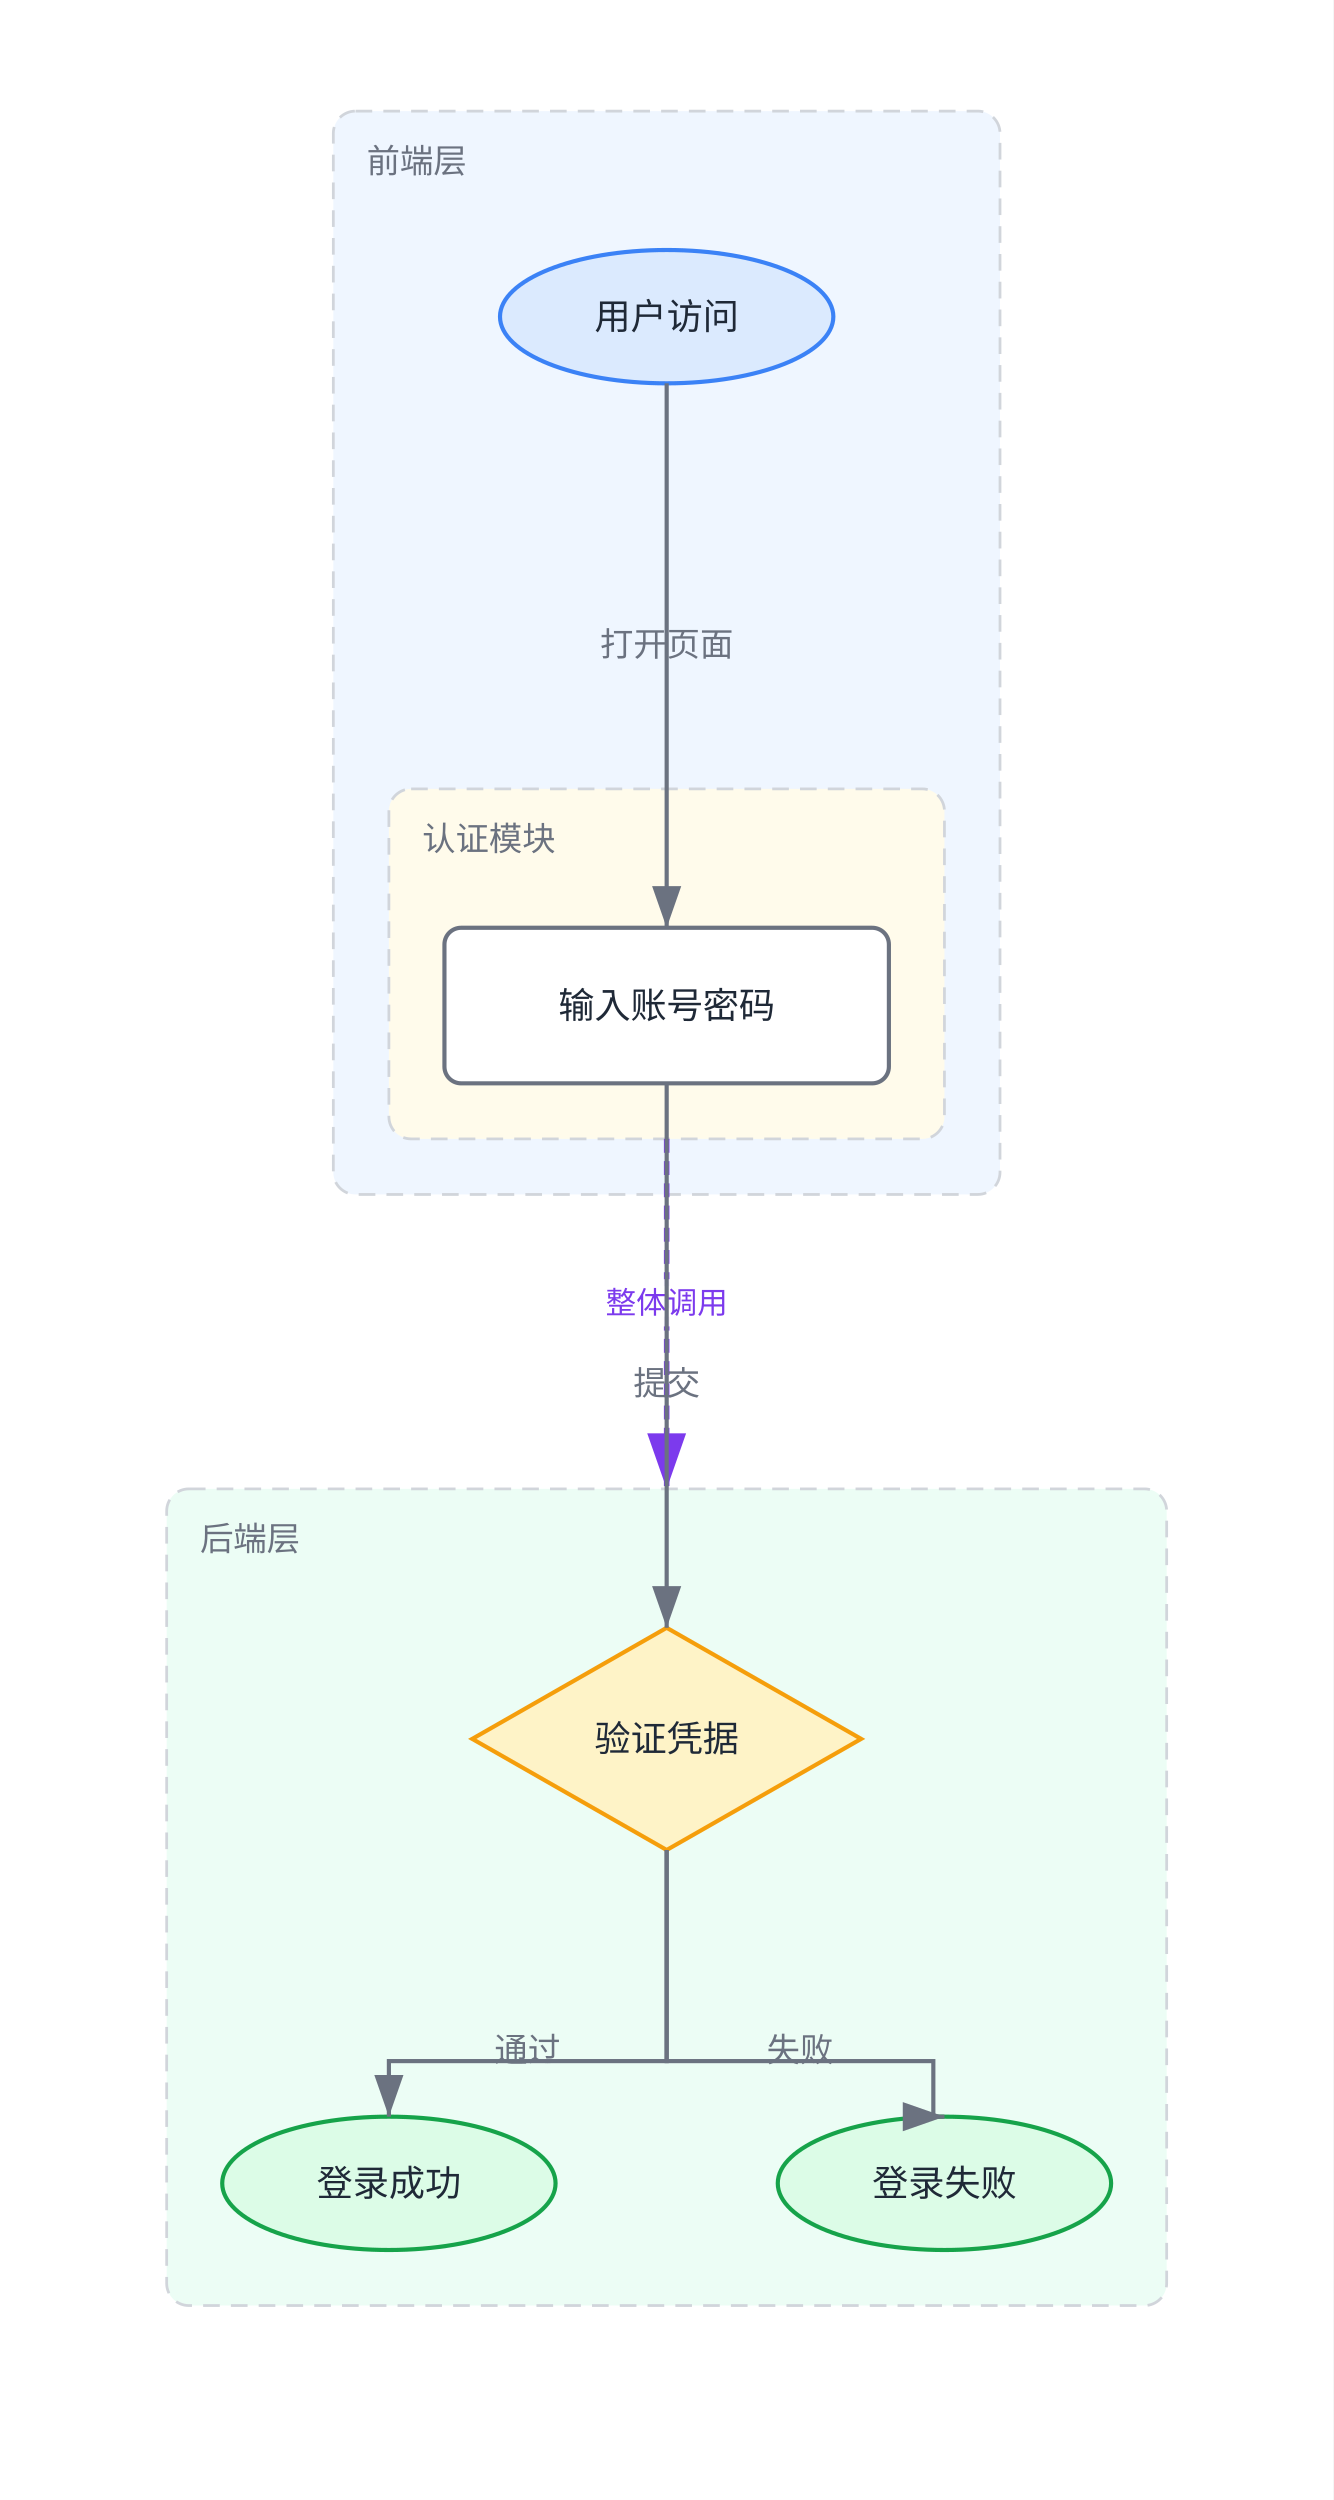
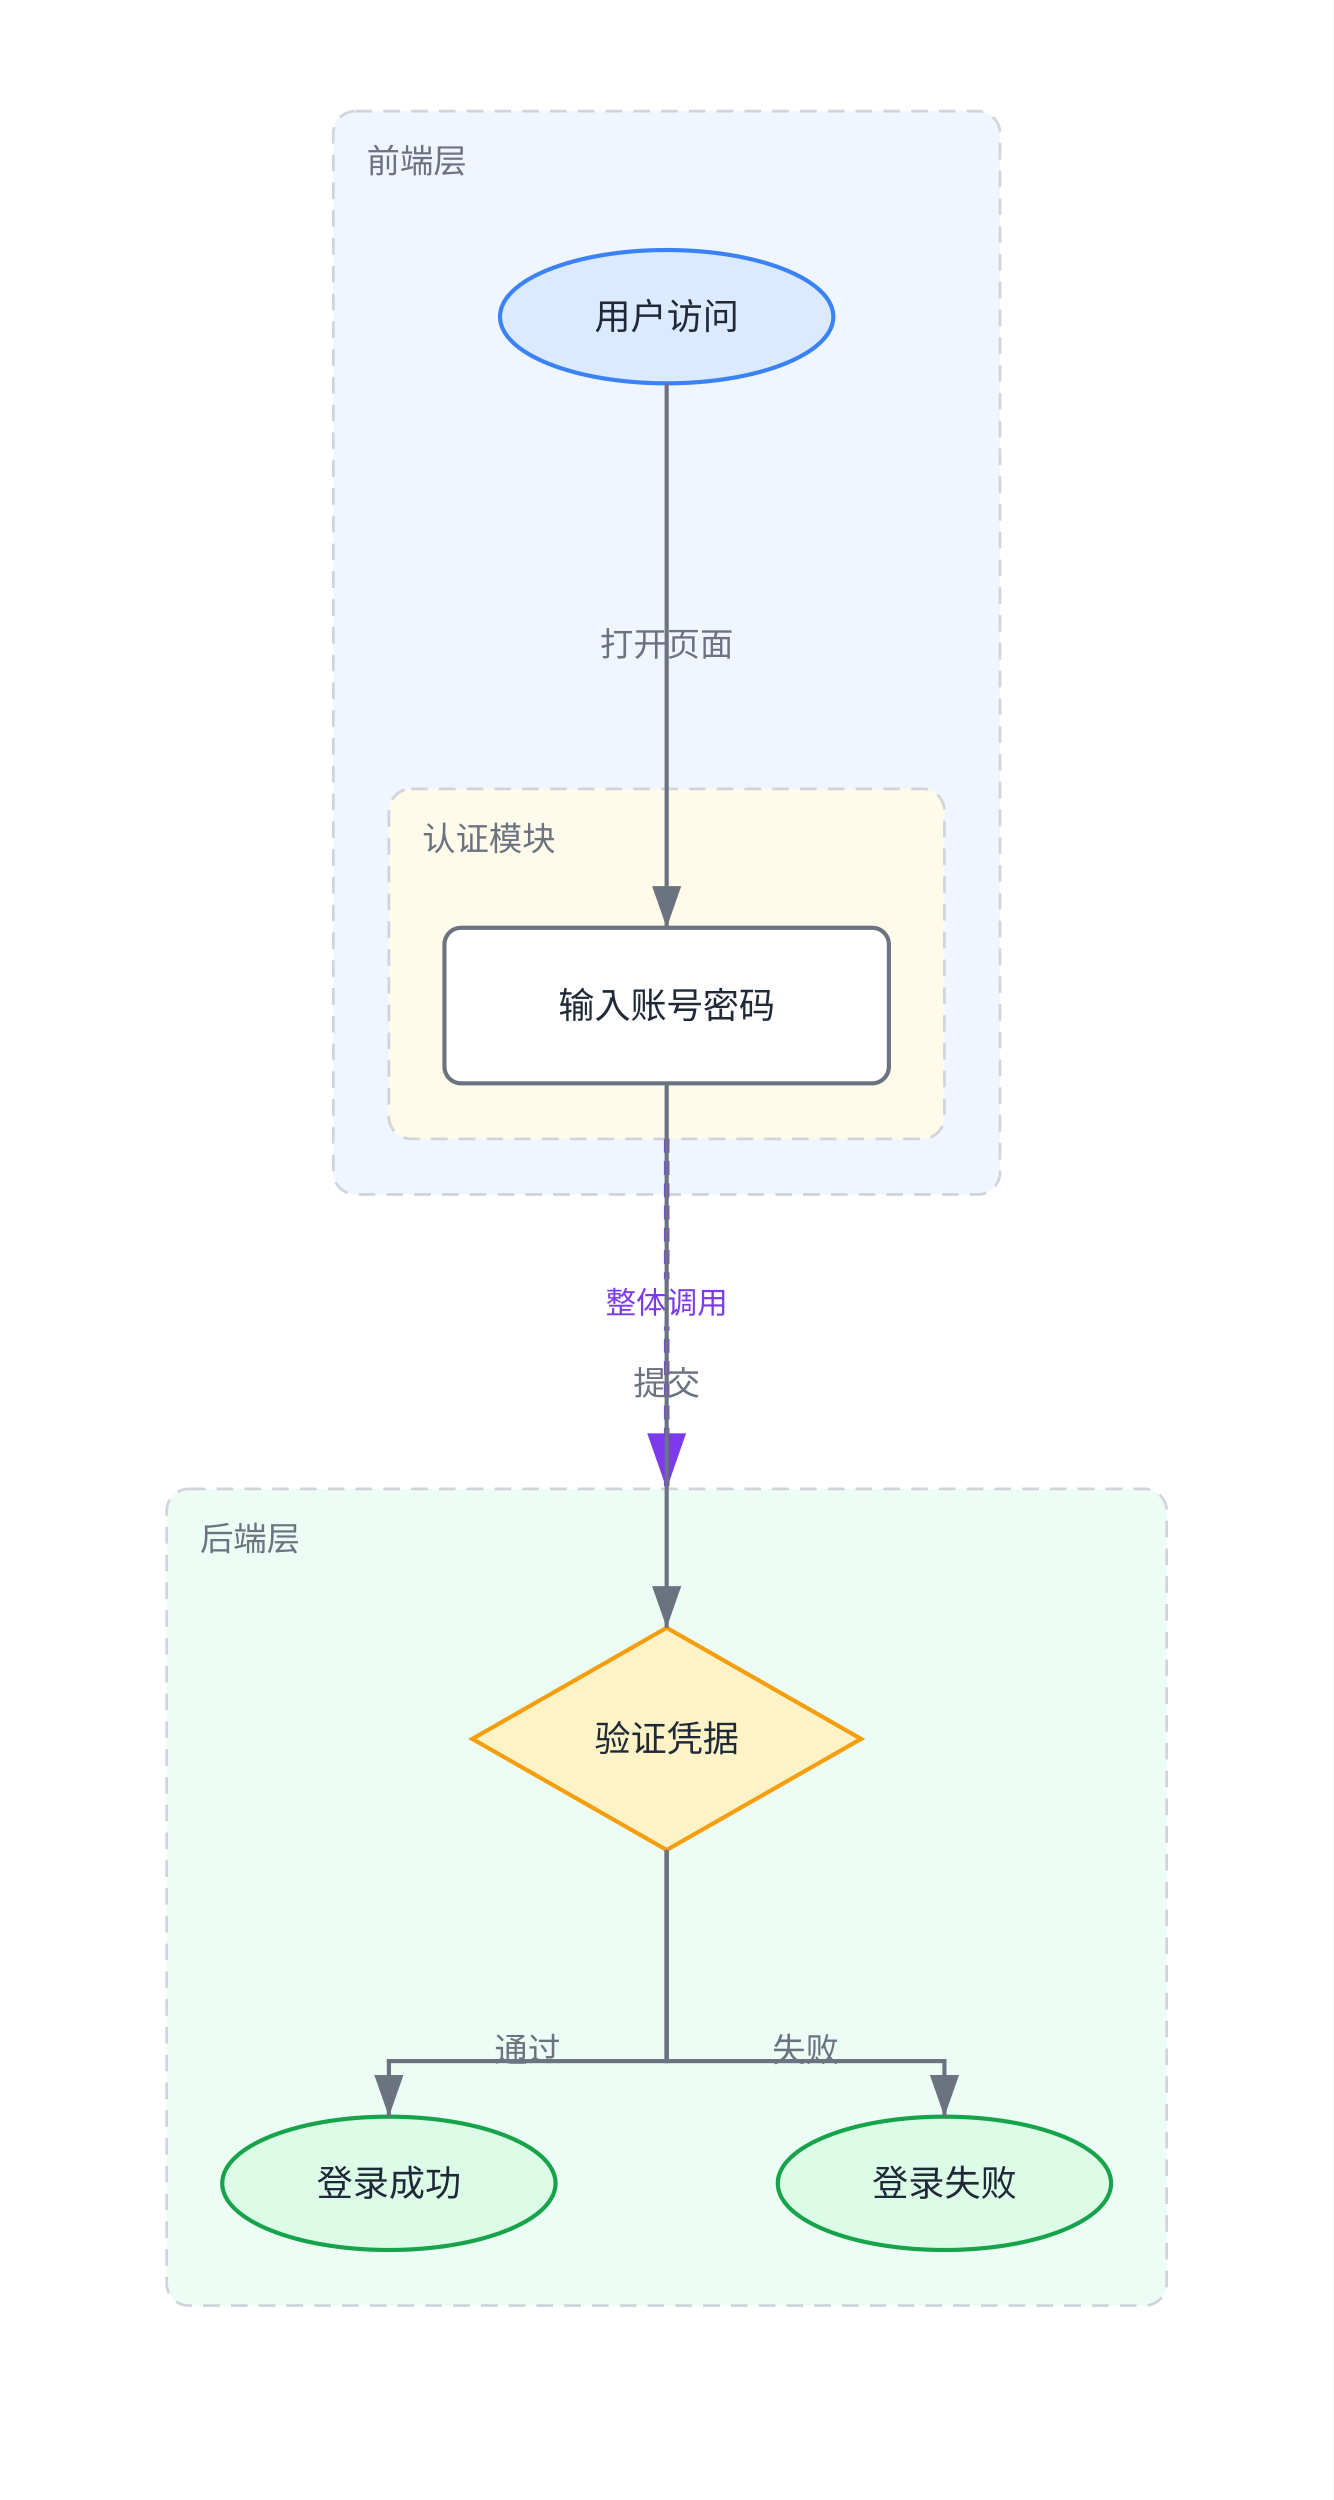
<svg xmlns="http://www.w3.org/2000/svg" width="480" height="900" viewBox="0 0 480 900">
  <defs>
    <marker id="arrowhead" markerWidth="10" markerHeight="7" refX="10" refY="3.5" orient="auto">
      <polygon points="0 0, 10 3.5, 0 7" fill="#6b7280" />
    </marker>
    <marker id="arrowhead-purple" markerWidth="10" markerHeight="7" refX="10" refY="3.5" orient="auto">
      <polygon points="0 0, 10 3.5, 0 7" fill="#7c3aed" />
    </marker>
  </defs>
  <style>.lgdl-anchors,.lgdl-edge-anchors{opacity:0;pointer-events:none;transition:opacity .12s ease}.lgdl-node:hover + .lgdl-anchors,.lgdl-class:hover + .lgdl-anchors,.lgdl-group:hover + .lgdl-anchors,.lgdl-lane:hover + .lgdl-anchors{opacity:1}.lgdl-edge:hover + .lgdl-edge-anchors,.lgdl-aggregate-edge:hover + .lgdl-edge-anchors{opacity:1}.lgdl-node.lgdl-hovered + .lgdl-anchors,.lgdl-class.lgdl-hovered + .lgdl-anchors,.lgdl-group.lgdl-hovered + .lgdl-anchors,.lgdl-lane.lgdl-hovered + .lgdl-anchors{opacity:1}.lgdl-edge.lgdl-hovered + .lgdl-edge-anchors,.lgdl-aggregate-edge.lgdl-hovered + .lgdl-edge-anchors{opacity:1}.lgdl-hovered{filter:drop-shadow(0 0 3px rgba(79,70,229,.65))}</style>
  <rect x="0" y="0" width="480" height="900" fill="#ffffff" />
  <g class="lgdl-group" data-lgdl-loc="nodes[6]">
    <rect x="120" y="40" width="240" height="390" rx="8" fill="#eff6ff" stroke="#d1d5db" stroke-dasharray="6 4" />
    <text x="132" y="58" font-family="'Segoe UI', 'PingFang SC', 'Microsoft YaHei', sans-serif" font-size="12" fill="#6b7280" text-anchor="start" dominant-baseline="middle">前端层</text>
  </g>
  <g class="lgdl-anchors">
    <circle cx="360.0" cy="235.0" r="3" fill="#64748b" />
    <circle cx="360.0" cy="267.2" r="3" fill="#64748b" />
    <circle cx="360.0" cy="304.3" r="3" fill="#64748b" />
    <circle cx="360.0" cy="355.0" r="3" fill="#64748b" />
    <circle cx="352.6" cy="430.0" r="3" fill="#64748b" />
    <circle cx="292.3" cy="430.0" r="3" fill="#64748b" />
    <circle cx="240.0" cy="430.0" r="3" fill="#64748b" />
    <circle cx="187.7" cy="430.0" r="3" fill="#64748b" />
    <circle cx="127.4" cy="430.0" r="3" fill="#64748b" />
    <circle cx="120.0" cy="355.0" r="3" fill="#64748b" />
    <circle cx="120.0" cy="304.3" r="3" fill="#64748b" />
    <circle cx="120.0" cy="267.2" r="3" fill="#64748b" />
    <circle cx="120.0" cy="235.0" r="3" fill="#64748b" />
    <circle cx="120.0" cy="202.8" r="3" fill="#64748b" />
    <circle cx="120.0" cy="165.7" r="3" fill="#64748b" />
    <circle cx="120.0" cy="115.0" r="3" fill="#64748b" />
    <circle cx="127.4" cy="40.0" r="3" fill="#64748b" />
    <circle cx="187.7" cy="40.0" r="3" fill="#64748b" />
    <circle cx="240.0" cy="40.0" r="3" fill="#64748b" />
    <circle cx="292.3" cy="40.0" r="3" fill="#64748b" />
    <circle cx="352.6" cy="40.0" r="3" fill="#64748b" />
    <circle cx="360.0" cy="115.0" r="3" fill="#64748b" />
    <circle cx="360.0" cy="165.7" r="3" fill="#64748b" />
    <circle cx="360.0" cy="202.8" r="3" fill="#64748b" />
  </g>
  <g class="lgdl-group" data-lgdl-loc="nodes[7]">
    <rect x="60" y="536" width="360" height="294" rx="8" fill="#ecfdf5" stroke="#d1d5db" stroke-dasharray="6 4" />
    <text x="72" y="554" font-family="'Segoe UI', 'PingFang SC', 'Microsoft YaHei', sans-serif" font-size="12" fill="#6b7280" text-anchor="start" dominant-baseline="middle">后端层</text>
  </g>
  <g class="lgdl-anchors">
    <circle cx="420.0" cy="683.0" r="3" fill="#64748b" />
    <circle cx="420.0" cy="731.2" r="3" fill="#64748b" />
    <circle cx="420.0" cy="786.9" r="3" fill="#64748b" />
    <circle cx="387.0" cy="830.0" r="3" fill="#64748b" />
    <circle cx="324.9" cy="830.0" r="3" fill="#64748b" />
    <circle cx="279.4" cy="830.0" r="3" fill="#64748b" />
    <circle cx="240.0" cy="830.0" r="3" fill="#64748b" />
    <circle cx="200.6" cy="830.0" r="3" fill="#64748b" />
    <circle cx="155.1" cy="830.0" r="3" fill="#64748b" />
    <circle cx="93.0" cy="830.0" r="3" fill="#64748b" />
    <circle cx="60.0" cy="786.9" r="3" fill="#64748b" />
    <circle cx="60.0" cy="731.2" r="3" fill="#64748b" />
    <circle cx="60.0" cy="683.0" r="3" fill="#64748b" />
    <circle cx="60.0" cy="634.8" r="3" fill="#64748b" />
    <circle cx="60.0" cy="579.1" r="3" fill="#64748b" />
    <circle cx="93.0" cy="536.0" r="3" fill="#64748b" />
    <circle cx="155.1" cy="536.0" r="3" fill="#64748b" />
    <circle cx="200.6" cy="536.0" r="3" fill="#64748b" />
    <circle cx="240.0" cy="536.0" r="3" fill="#64748b" />
    <circle cx="279.4" cy="536.0" r="3" fill="#64748b" />
    <circle cx="324.9" cy="536.0" r="3" fill="#64748b" />
    <circle cx="387.0" cy="536.0" r="3" fill="#64748b" />
    <circle cx="420.0" cy="579.1" r="3" fill="#64748b" />
    <circle cx="420.0" cy="634.8" r="3" fill="#64748b" />
  </g>
  <g class="lgdl-group" data-lgdl-loc="nodes[5]">
    <rect x="140" y="284" width="200" height="126" rx="8" fill="#fffbeb" stroke="#d1d5db" stroke-dasharray="6 4" />
    <text x="152" y="302" font-family="'Segoe UI', 'PingFang SC', 'Microsoft YaHei', sans-serif" font-size="12" fill="#6b7280" text-anchor="start" dominant-baseline="middle">认证模块</text>
  </g>
  <g class="lgdl-anchors">
    <circle cx="340.0" cy="347.0" r="3" fill="#64748b" />
    <circle cx="340.0" cy="373.8" r="3" fill="#64748b" />
    <circle cx="339.6" cy="404.5" r="3" fill="#64748b" />
    <circle cx="303.0" cy="410.0" r="3" fill="#64748b" />
    <circle cx="276.4" cy="410.0" r="3" fill="#64748b" />
    <circle cx="256.9" cy="410.0" r="3" fill="#64748b" />
    <circle cx="240.0" cy="410.0" r="3" fill="#64748b" />
    <circle cx="223.1" cy="410.0" r="3" fill="#64748b" />
    <circle cx="203.6" cy="410.0" r="3" fill="#64748b" />
    <circle cx="177.0" cy="410.0" r="3" fill="#64748b" />
    <circle cx="140.4" cy="404.5" r="3" fill="#64748b" />
    <circle cx="140.0" cy="373.8" r="3" fill="#64748b" />
    <circle cx="140.0" cy="347.0" r="3" fill="#64748b" />
    <circle cx="140.0" cy="320.2" r="3" fill="#64748b" />
    <circle cx="140.4" cy="289.5" r="3" fill="#64748b" />
    <circle cx="177.0" cy="284.0" r="3" fill="#64748b" />
    <circle cx="203.6" cy="284.0" r="3" fill="#64748b" />
    <circle cx="223.1" cy="284.0" r="3" fill="#64748b" />
    <circle cx="240.0" cy="284.0" r="3" fill="#64748b" />
    <circle cx="256.9" cy="284.0" r="3" fill="#64748b" />
    <circle cx="276.4" cy="284.0" r="3" fill="#64748b" />
    <circle cx="303.0" cy="284.0" r="3" fill="#64748b" />
    <circle cx="339.6" cy="289.5" r="3" fill="#64748b" />
    <circle cx="340.0" cy="320.2" r="3" fill="#64748b" />
  </g>
  <g class="lgdl-node" data-lgdl-loc="nodes[0]">
    <rect x="180" y="90" width="120" height="48" rx="60" ry="60" fill="#dbeafe" stroke="#3b82f6" stroke-width="1.5" />
    <text x="240" y="114" font-family="'Segoe UI', 'PingFang SC', 'Microsoft YaHei', sans-serif" font-size="13" fill="#1f2937" text-anchor="middle" dominant-baseline="middle">用户访问</text>
  </g>
  <g class="lgdl-anchors">
    <circle cx="300.0" cy="114.0" r="3" fill="#3b82f6" />
    <circle cx="289.8" cy="127.4" r="3" fill="#3b82f6" />
    <circle cx="274.2" cy="133.7" r="3" fill="#3b82f6" />
    <circle cx="262.3" cy="136.3" r="3" fill="#3b82f6" />
    <circle cx="253.5" cy="137.4" r="3" fill="#3b82f6" />
    <circle cx="246.4" cy="137.9" r="3" fill="#3b82f6" />
    <circle cx="240.0" cy="138.0" r="3" fill="#3b82f6" />
    <circle cx="233.6" cy="137.9" r="3" fill="#3b82f6" />
    <circle cx="226.5" cy="137.4" r="3" fill="#3b82f6" />
    <circle cx="217.7" cy="136.3" r="3" fill="#3b82f6" />
    <circle cx="205.8" cy="133.7" r="3" fill="#3b82f6" />
    <circle cx="190.2" cy="127.4" r="3" fill="#3b82f6" />
    <circle cx="180.0" cy="114.0" r="3" fill="#3b82f6" />
    <circle cx="190.2" cy="100.6" r="3" fill="#3b82f6" />
    <circle cx="205.8" cy="94.3" r="3" fill="#3b82f6" />
    <circle cx="217.7" cy="91.7" r="3" fill="#3b82f6" />
    <circle cx="226.5" cy="90.6" r="3" fill="#3b82f6" />
    <circle cx="233.6" cy="90.1" r="3" fill="#3b82f6" />
    <circle cx="240.0" cy="90.0" r="3" fill="#3b82f6" />
    <circle cx="246.4" cy="90.1" r="3" fill="#3b82f6" />
    <circle cx="253.5" cy="90.6" r="3" fill="#3b82f6" />
    <circle cx="262.3" cy="91.7" r="3" fill="#3b82f6" />
    <circle cx="274.2" cy="94.3" r="3" fill="#3b82f6" />
    <circle cx="289.8" cy="100.6" r="3" fill="#3b82f6" />
  </g>
  <g class="lgdl-node" data-lgdl-loc="nodes[1]">
    <rect x="160" y="334" width="160" height="56" rx="6" ry="6" fill="#ffffff" stroke="#6b7280" stroke-width="1.5" />
    <text x="240" y="362" font-family="'Segoe UI', 'PingFang SC', 'Microsoft YaHei', sans-serif" font-size="13" fill="#1f2937" text-anchor="middle" dominant-baseline="middle">输入账号密码</text>
  </g>
  <g class="lgdl-anchors">
    <circle cx="320.0" cy="362.0" r="3" fill="#6b7280" />
    <circle cx="320.0" cy="383.4" r="3" fill="#6b7280" />
    <circle cx="288.5" cy="390.0" r="3" fill="#6b7280" />
    <circle cx="268.0" cy="390.0" r="3" fill="#6b7280" />
    <circle cx="256.2" cy="390.0" r="3" fill="#6b7280" />
    <circle cx="247.5" cy="390.0" r="3" fill="#6b7280" />
    <circle cx="240.0" cy="390.0" r="3" fill="#6b7280" />
    <circle cx="232.5" cy="390.0" r="3" fill="#6b7280" />
    <circle cx="223.8" cy="390.0" r="3" fill="#6b7280" />
    <circle cx="212.0" cy="390.0" r="3" fill="#6b7280" />
    <circle cx="191.5" cy="390.0" r="3" fill="#6b7280" />
    <circle cx="160.0" cy="383.4" r="3" fill="#6b7280" />
    <circle cx="160.0" cy="362.0" r="3" fill="#6b7280" />
    <circle cx="160.0" cy="340.6" r="3" fill="#6b7280" />
    <circle cx="191.5" cy="334.0" r="3" fill="#6b7280" />
    <circle cx="212.0" cy="334.0" r="3" fill="#6b7280" />
    <circle cx="223.8" cy="334.0" r="3" fill="#6b7280" />
    <circle cx="232.5" cy="334.0" r="3" fill="#6b7280" />
    <circle cx="240.0" cy="334.0" r="3" fill="#6b7280" />
    <circle cx="247.5" cy="334.0" r="3" fill="#6b7280" />
    <circle cx="256.2" cy="334.0" r="3" fill="#6b7280" />
    <circle cx="268.0" cy="334.0" r="3" fill="#6b7280" />
    <circle cx="288.5" cy="334.0" r="3" fill="#6b7280" />
    <circle cx="320.0" cy="340.6" r="3" fill="#6b7280" />
  </g>
  <g class="lgdl-node" data-lgdl-loc="nodes[2]">
    <polygon points="240,586 310,626 240,666 170,626" fill="#fef3c7" stroke="#f59e0b" stroke-width="1.5" />
    <text x="240" y="626" font-family="'Segoe UI', 'PingFang SC', 'Microsoft YaHei', sans-serif" font-size="13" fill="#1f2937" text-anchor="middle" dominant-baseline="middle">验证凭据</text>
  </g>
  <g class="lgdl-anchors">
    <circle cx="310.0" cy="626.0" r="3" fill="#f59e0b" />
    <circle cx="287.7" cy="638.8" r="3" fill="#f59e0b" />
    <circle cx="274.8" cy="646.1" r="3" fill="#f59e0b" />
    <circle cx="265.5" cy="651.5" r="3" fill="#f59e0b" />
    <circle cx="257.4" cy="656.1" r="3" fill="#f59e0b" />
    <circle cx="249.3" cy="660.7" r="3" fill="#f59e0b" />
    <circle cx="240.0" cy="666.0" r="3" fill="#f59e0b" />
    <circle cx="230.7" cy="660.7" r="3" fill="#f59e0b" />
    <circle cx="222.6" cy="656.1" r="3" fill="#f59e0b" />
    <circle cx="214.5" cy="651.5" r="3" fill="#f59e0b" />
    <circle cx="205.2" cy="646.1" r="3" fill="#f59e0b" />
    <circle cx="192.3" cy="638.8" r="3" fill="#f59e0b" />
    <circle cx="170.0" cy="626.0" r="3" fill="#f59e0b" />
    <circle cx="192.3" cy="613.2" r="3" fill="#f59e0b" />
    <circle cx="205.2" cy="605.9" r="3" fill="#f59e0b" />
    <circle cx="214.5" cy="600.5" r="3" fill="#f59e0b" />
    <circle cx="222.6" cy="595.9" r="3" fill="#f59e0b" />
    <circle cx="230.7" cy="591.3" r="3" fill="#f59e0b" />
    <circle cx="240.0" cy="586.0" r="3" fill="#f59e0b" />
    <circle cx="249.3" cy="591.3" r="3" fill="#f59e0b" />
    <circle cx="257.4" cy="595.9" r="3" fill="#f59e0b" />
    <circle cx="265.5" cy="600.5" r="3" fill="#f59e0b" />
    <circle cx="274.8" cy="605.9" r="3" fill="#f59e0b" />
    <circle cx="287.7" cy="613.2" r="3" fill="#f59e0b" />
  </g>
  <g class="lgdl-node" data-lgdl-loc="nodes[3]">
    <rect x="80" y="762" width="120" height="48" rx="60" ry="60" fill="#dcfce7" stroke="#16a34a" stroke-width="1.5" />
    <text x="140" y="786" font-family="'Segoe UI', 'PingFang SC', 'Microsoft YaHei', sans-serif" font-size="13" fill="#1f2937" text-anchor="middle" dominant-baseline="middle">登录成功</text>
  </g>
  <g class="lgdl-anchors">
    <circle cx="200.0" cy="786.0" r="3" fill="#16a34a" />
    <circle cx="189.8" cy="799.4" r="3" fill="#16a34a" />
    <circle cx="174.2" cy="805.7" r="3" fill="#16a34a" />
    <circle cx="162.3" cy="808.3" r="3" fill="#16a34a" />
    <circle cx="153.5" cy="809.4" r="3" fill="#16a34a" />
    <circle cx="146.4" cy="809.9" r="3" fill="#16a34a" />
    <circle cx="140.0" cy="810.0" r="3" fill="#16a34a" />
    <circle cx="133.6" cy="809.9" r="3" fill="#16a34a" />
    <circle cx="126.5" cy="809.4" r="3" fill="#16a34a" />
    <circle cx="117.7" cy="808.3" r="3" fill="#16a34a" />
    <circle cx="105.8" cy="805.7" r="3" fill="#16a34a" />
    <circle cx="90.2" cy="799.4" r="3" fill="#16a34a" />
    <circle cx="80.0" cy="786.0" r="3" fill="#16a34a" />
    <circle cx="90.2" cy="772.6" r="3" fill="#16a34a" />
    <circle cx="105.8" cy="766.3" r="3" fill="#16a34a" />
    <circle cx="117.7" cy="763.7" r="3" fill="#16a34a" />
    <circle cx="126.5" cy="762.6" r="3" fill="#16a34a" />
    <circle cx="133.6" cy="762.1" r="3" fill="#16a34a" />
    <circle cx="140.0" cy="762.0" r="3" fill="#16a34a" />
    <circle cx="146.4" cy="762.1" r="3" fill="#16a34a" />
    <circle cx="153.5" cy="762.6" r="3" fill="#16a34a" />
    <circle cx="162.3" cy="763.7" r="3" fill="#16a34a" />
    <circle cx="174.2" cy="766.3" r="3" fill="#16a34a" />
    <circle cx="189.8" cy="772.6" r="3" fill="#16a34a" />
  </g>
  <g class="lgdl-node" data-lgdl-loc="nodes[4]">
    <rect x="280" y="762" width="120" height="48" rx="60" ry="60" fill="#dcfce7" stroke="#16a34a" stroke-width="1.5" />
    <text x="340" y="786" font-family="'Segoe UI', 'PingFang SC', 'Microsoft YaHei', sans-serif" font-size="13" fill="#1f2937" text-anchor="middle" dominant-baseline="middle">登录失败</text>
  </g>
  <g class="lgdl-anchors">
    <circle cx="400.0" cy="786.0" r="3" fill="#16a34a" />
    <circle cx="389.8" cy="799.4" r="3" fill="#16a34a" />
    <circle cx="374.2" cy="805.7" r="3" fill="#16a34a" />
    <circle cx="362.3" cy="808.3" r="3" fill="#16a34a" />
    <circle cx="353.5" cy="809.4" r="3" fill="#16a34a" />
    <circle cx="346.4" cy="809.9" r="3" fill="#16a34a" />
    <circle cx="340.0" cy="810.0" r="3" fill="#16a34a" />
    <circle cx="333.6" cy="809.9" r="3" fill="#16a34a" />
    <circle cx="326.5" cy="809.4" r="3" fill="#16a34a" />
    <circle cx="317.7" cy="808.3" r="3" fill="#16a34a" />
    <circle cx="305.8" cy="805.7" r="3" fill="#16a34a" />
    <circle cx="290.2" cy="799.4" r="3" fill="#16a34a" />
    <circle cx="280.0" cy="786.0" r="3" fill="#16a34a" />
    <circle cx="290.2" cy="772.6" r="3" fill="#16a34a" />
    <circle cx="305.8" cy="766.3" r="3" fill="#16a34a" />
    <circle cx="317.7" cy="763.7" r="3" fill="#16a34a" />
    <circle cx="326.5" cy="762.6" r="3" fill="#16a34a" />
    <circle cx="333.6" cy="762.1" r="3" fill="#16a34a" />
    <circle cx="340.0" cy="762.0" r="3" fill="#16a34a" />
    <circle cx="346.4" cy="762.1" r="3" fill="#16a34a" />
    <circle cx="353.5" cy="762.6" r="3" fill="#16a34a" />
    <circle cx="362.3" cy="763.7" r="3" fill="#16a34a" />
    <circle cx="374.2" cy="766.3" r="3" fill="#16a34a" />
    <circle cx="389.8" cy="772.6" r="3" fill="#16a34a" />
  </g>
  <g class="lgdl-aggregate-edge" data-lgdl-loc="edges[4]">
    <path d="M 240,410 L 240,536" fill="none" stroke="#7c3aed" stroke-width="2" stroke-dasharray="5 3" marker-end="url(#arrowhead-purple)" />
    <rect x="214.0" y="460.5" width="52" height="17" rx="3" fill="#ffffff" opacity="0.9" />
    <text x="240" y="469" font-family="'Segoe UI', 'PingFang SC', 'Microsoft YaHei', sans-serif" font-size="11" fill="#7c3aed" text-anchor="middle" dominant-baseline="middle">整体调用</text>
  </g>
  <g class="lgdl-edge-anchors">
    <circle cx="240.0" cy="410.0" r="3.5" fill="#7c3aed" />
    <circle cx="240.0" cy="536.0" r="3.5" fill="#7c3aed" />
  </g>
  <g class="lgdl-edge" data-lgdl-loc="edges[1]">
    <path d="M 240,390 L 240,586" fill="none" stroke="#6b7280" stroke-width="1.5" marker-end="url(#arrowhead)" />
    <text x="240" y="498" font-family="'Segoe UI', 'PingFang SC', 'Microsoft YaHei', sans-serif" font-size="12" fill="#6b7280" text-anchor="middle" dominant-baseline="middle">提交</text>
  </g>
  <g class="lgdl-edge-anchors">
    <circle cx="240.0" cy="390.0" r="3.5" fill="#6b7280" />
    <circle cx="240.0" cy="586.0" r="3.5" fill="#6b7280" />
  </g>
  <g class="lgdl-edge" data-lgdl-loc="edges[0]">
    <path d="M 240,138 L 240,334" fill="none" stroke="#6b7280" stroke-width="1.5" marker-end="url(#arrowhead)" />
    <text x="240" y="232" font-family="'Segoe UI', 'PingFang SC', 'Microsoft YaHei', sans-serif" font-size="12" fill="#6b7280" text-anchor="middle" dominant-baseline="middle">打开页面</text>
  </g>
  <g class="lgdl-edge-anchors">
    <circle cx="240.0" cy="138.0" r="3.5" fill="#6b7280" />
    <circle cx="240.0" cy="334.0" r="3.5" fill="#6b7280" />
  </g>
  <g class="lgdl-edge" data-lgdl-loc="edges[2]">
    <path d="M 240,666 L 240,742 L 140,742 L 140,762" fill="none" stroke="#6b7280" stroke-width="1.5" marker-end="url(#arrowhead)" />
    <text x="190" y="738" font-family="'Segoe UI', 'PingFang SC', 'Microsoft YaHei', sans-serif" font-size="12" fill="#6b7280" text-anchor="middle" dominant-baseline="middle">通过</text>
  </g>
  <g class="lgdl-edge-anchors">
    <circle cx="240.0" cy="666.0" r="3.5" fill="#6b7280" />
    <circle cx="140.0" cy="762.0" r="3.5" fill="#6b7280" />
  </g>
  <g class="lgdl-edge" data-lgdl-loc="edges[3]">
-     <path d="M 240,666 L 240,742 L 336,742 L 336,762 L 340,762" fill="none" stroke="#6b7280" stroke-width="1.5" marker-end="url(#arrowhead)" />
-     <text x="288" y="738" font-family="'Segoe UI', 'PingFang SC', 'Microsoft YaHei', sans-serif" font-size="12" fill="#6b7280" text-anchor="middle" dominant-baseline="middle">失败</text>
+     <path d="M 240,666 L 240,742 L 340,742 L 340,762" fill="none" stroke="#6b7280" stroke-width="1.5" marker-end="url(#arrowhead)" />
+     <text x="290" y="738" font-family="'Segoe UI', 'PingFang SC', 'Microsoft YaHei', sans-serif" font-size="12" fill="#6b7280" text-anchor="middle" dominant-baseline="middle">失败</text>
  </g>
  <g class="lgdl-edge-anchors">
    <circle cx="240.0" cy="666.0" r="3.5" fill="#6b7280" />
    <circle cx="340.0" cy="762.0" r="3.5" fill="#6b7280" />
  </g>
</svg>
